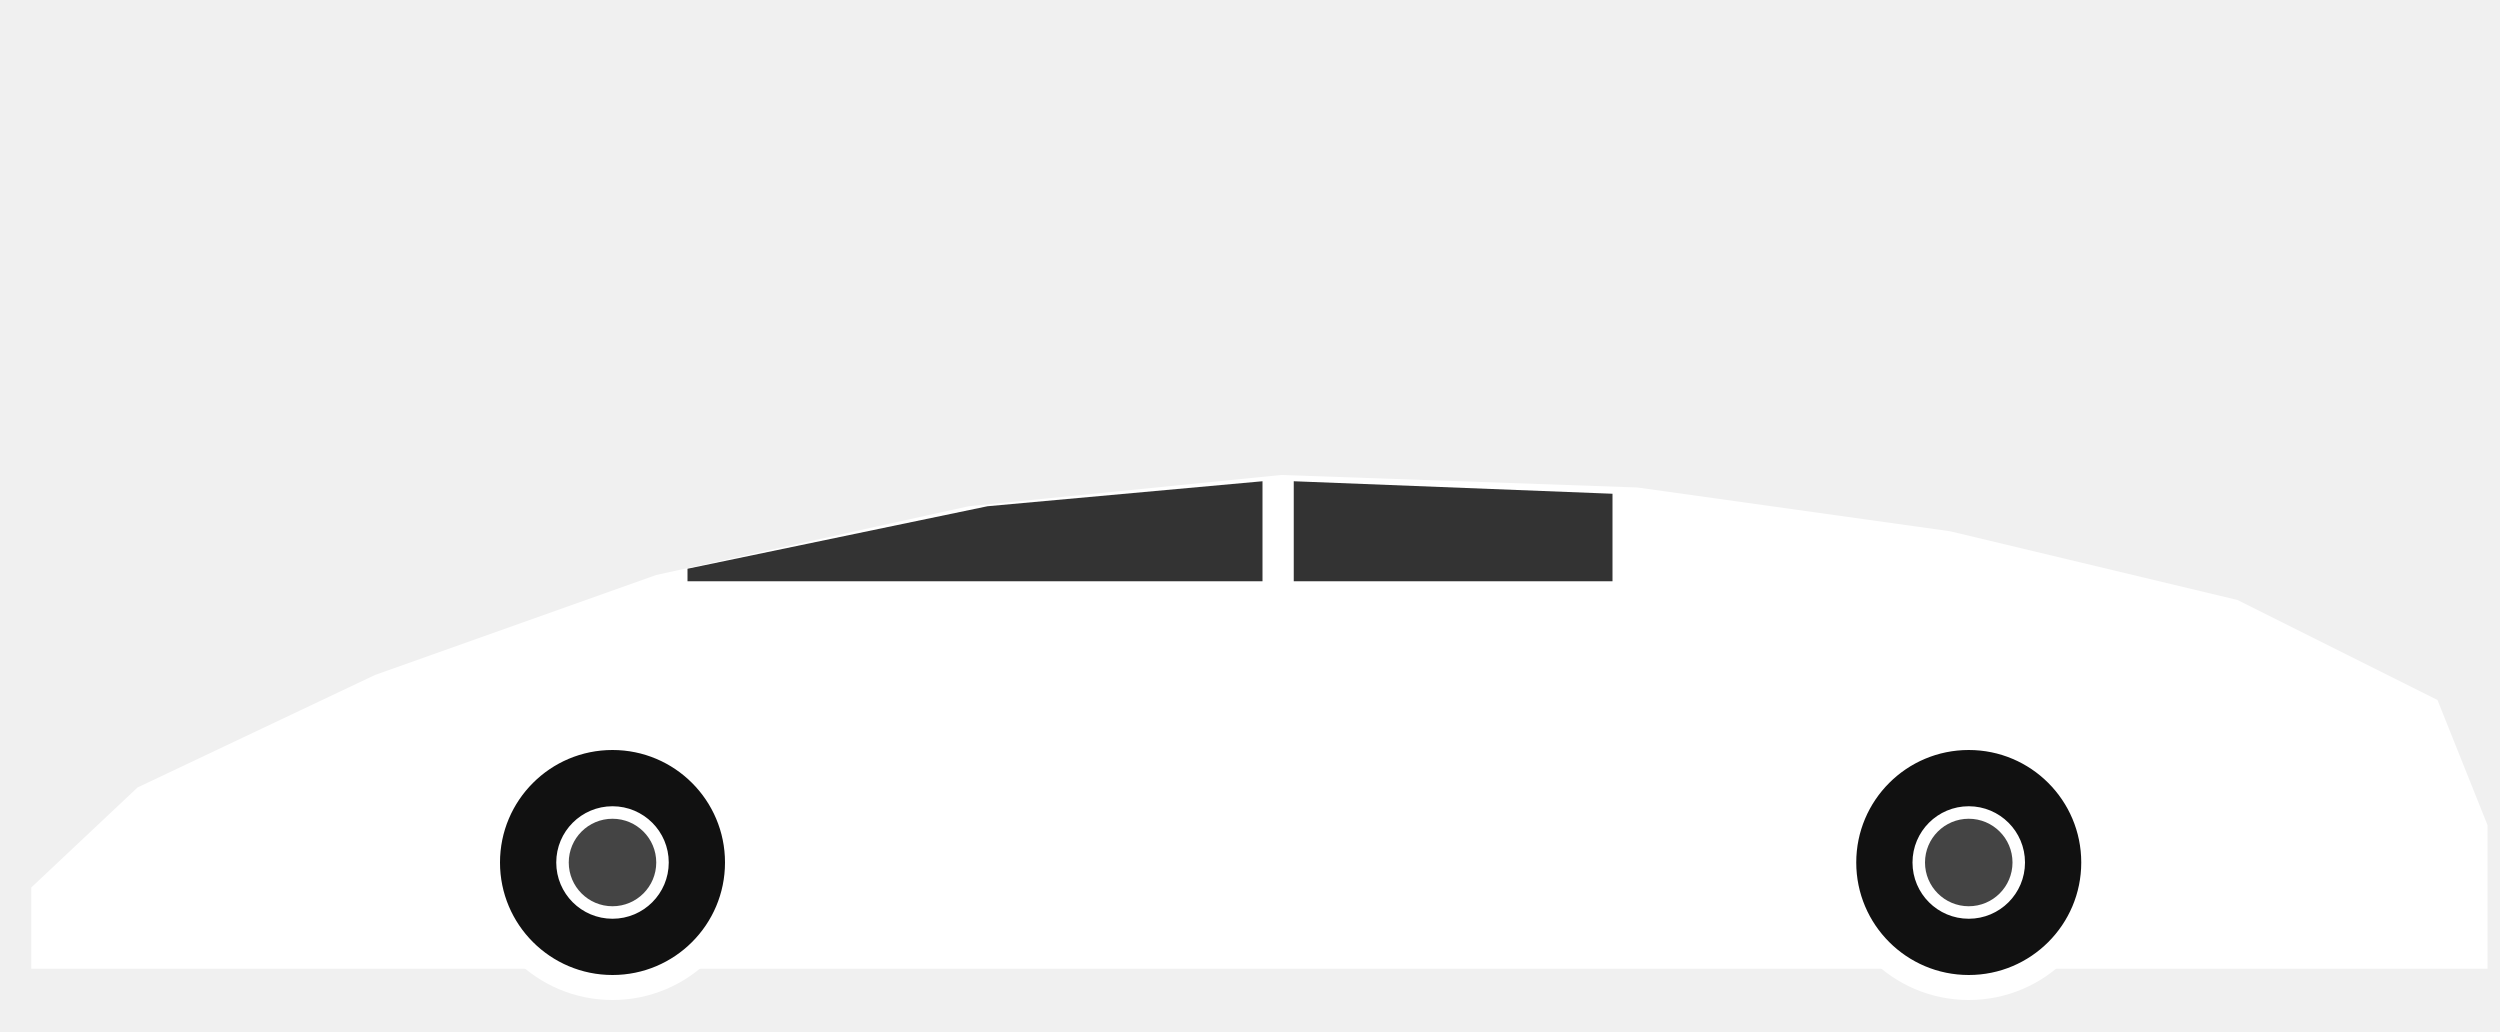
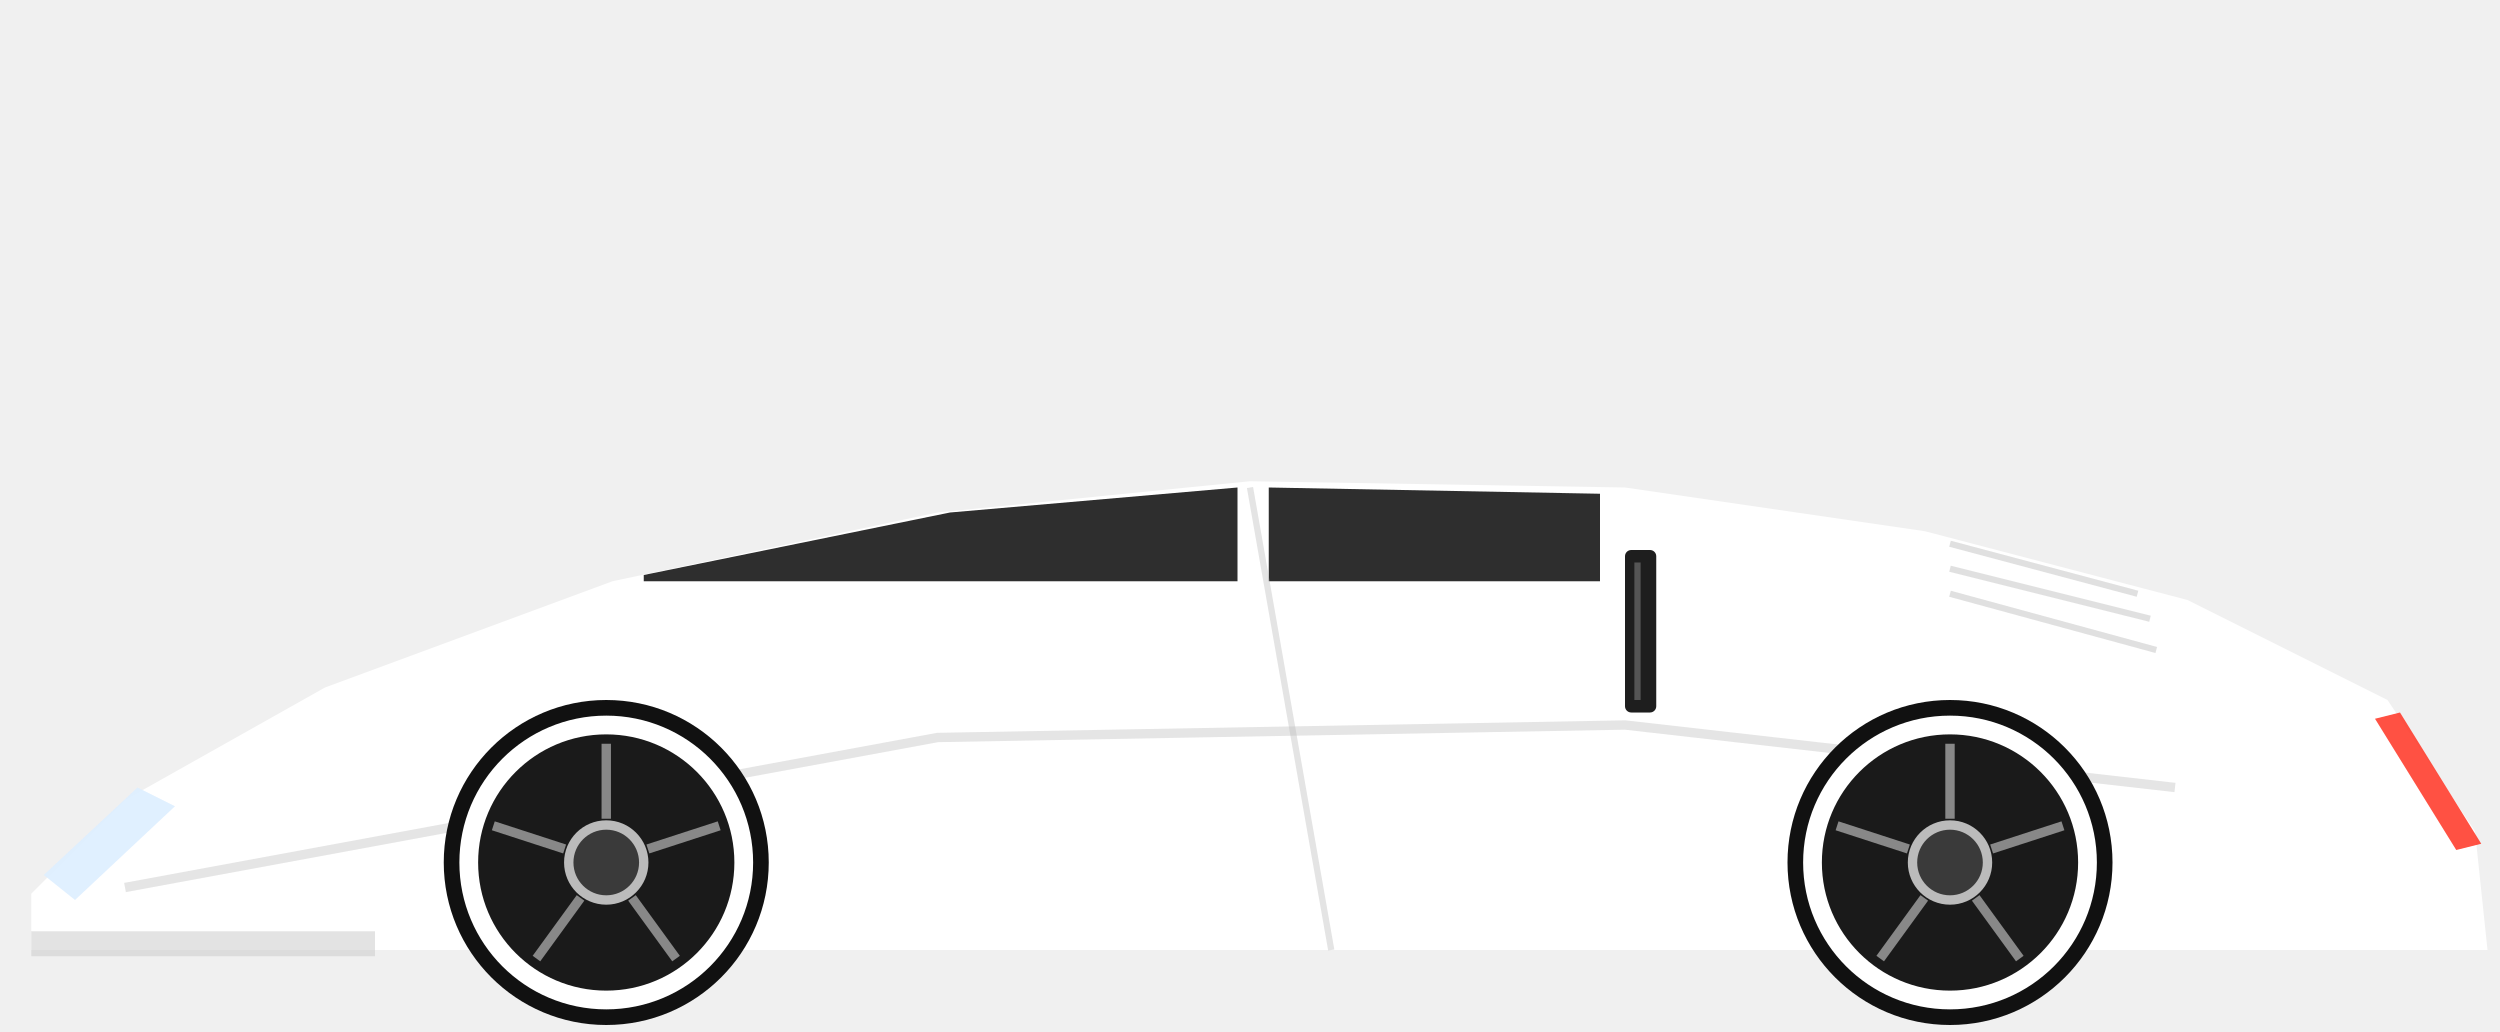
<svg xmlns="http://www.w3.org/2000/svg" viewBox="0 0 400 165">
-   <path d="M5,155 L5,142 L22,126 L60,108 L105,92 L155,81 L205,76 L262,78 L312,85 L358,96 L390,112 L398,132 L398,155 Z" fill="white" />
-   <polygon points="110,91 158,81 202,77 202,93 110,93" fill="#333" />
-   <polygon points="207,77 258,79 258,93 207,93" fill="#333" />
-   <circle cx="98" cy="138" r="20" fill="#111" stroke="white" stroke-width="4" />
-   <circle cx="315" cy="138" r="20" fill="#111" stroke="white" stroke-width="4" />
-   <circle cx="98" cy="138" r="8" fill="#444" stroke="white" stroke-width="2" />
-   <circle cx="315" cy="138" r="8" fill="#444" stroke="white" stroke-width="2" />
+   <path d="M 5,152 L 5,143 L 20,128 L 52,110 L 98,93 L 150,82 L 200,77 L 260,78 L 308,85 L 350,96 L 382,112 L 396,133 L 398,152 Z" fill="white" />
+   <polygon points="103,92 152,82 198,78 198,93 103,93" fill="#2e2e2e" />
+   <polygon points="203,78 256,79 256,93 203,93" fill="#2e2e2e" />
+   <rect x="5" y="149" width="55" height="4" fill="#ccc" opacity="0.55" />
+   <line x1="200" y1="78" x2="213" y2="152" stroke="#bbb" stroke-width="1" opacity="0.4" />
+   <rect x="260" y="88" width="5" height="26" rx="1" fill="#1e1e1e" />
+   <line x1="262" y1="90" x2="262" y2="112" stroke="#555" stroke-width="1" />
+   <line x1="312" y1="87" x2="342" y2="95" stroke="#bbb" stroke-width="1" opacity="0.45" />
+   <line x1="312" y1="91" x2="344" y2="99" stroke="#bbb" stroke-width="1" opacity="0.45" />
+   <line x1="312" y1="95" x2="345" y2="104" stroke="#bbb" stroke-width="1" opacity="0.45" />
+   <path d="M 20,142 L 150,118 L 260,116 L 348,126" stroke="#bbb" stroke-width="1.5" fill="none" opacity="0.38" />
+   <polygon points="7,140 22,126 28,129 12,144" fill="#ddeeff" opacity="0.9" />
+   <polygon points="384,114 397,135 393,136 380,115" fill="#ff3322" opacity="0.85" />
+   <circle cx="97" cy="138" r="26" fill="#111" />
+   <circle cx="312" cy="138" r="26" fill="#111" />
+   <g transform="translate(97,138)">
+     <circle r="22" fill="#1a1a1a" stroke="white" stroke-width="3" />
+     <circle r="6" fill="#3a3a3a" stroke="#bbb" stroke-width="1.5" />
+     <g stroke="#888" stroke-width="1.5">
+       <line x1="0" y1="-7" x2="0" y2="-19" />
+       <line x1="0" y1="-7" x2="0" y2="-19" transform="rotate(72)" />
+       <line x1="0" y1="-7" x2="0" y2="-19" transform="rotate(144)" />
+       <line x1="0" y1="-7" x2="0" y2="-19" transform="rotate(216)" />
+       <line x1="0" y1="-7" x2="0" y2="-19" transform="rotate(288)" />
+     </g>
+   </g>
+   <g transform="translate(312,138)">
+     <circle r="22" fill="#1a1a1a" stroke="white" stroke-width="3" />
+     <circle r="6" fill="#3a3a3a" stroke="#bbb" stroke-width="1.5" />
+     <g stroke="#888" stroke-width="1.5">
+       <line x1="0" y1="-7" x2="0" y2="-19" />
+       <line x1="0" y1="-7" x2="0" y2="-19" transform="rotate(72)" />
+       <line x1="0" y1="-7" x2="0" y2="-19" transform="rotate(144)" />
+       <line x1="0" y1="-7" x2="0" y2="-19" transform="rotate(216)" />
+       <line x1="0" y1="-7" x2="0" y2="-19" transform="rotate(288)" />
+     </g>
+   </g>
</svg>
